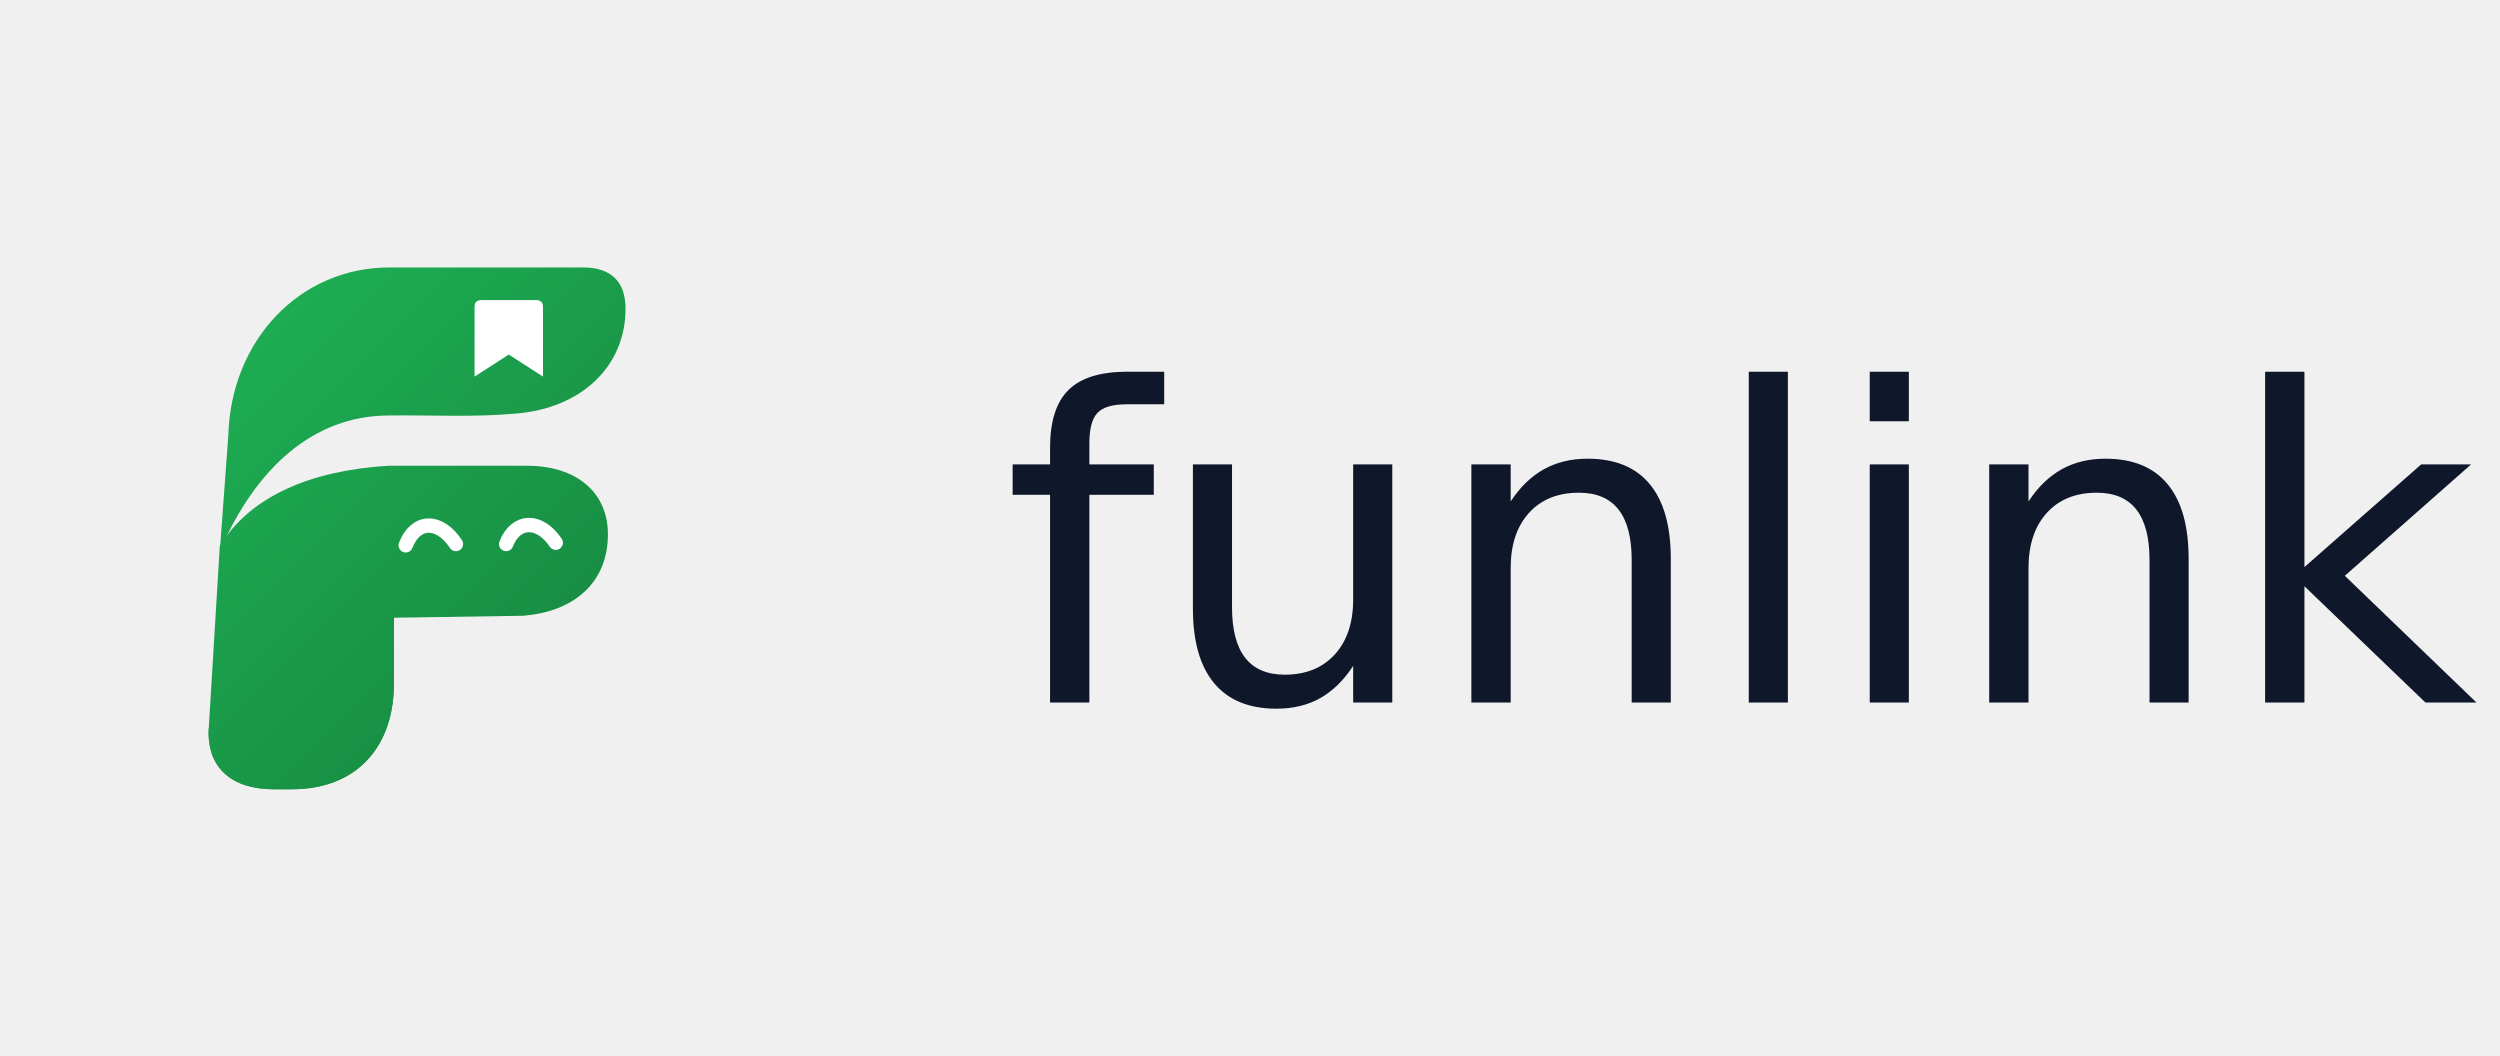
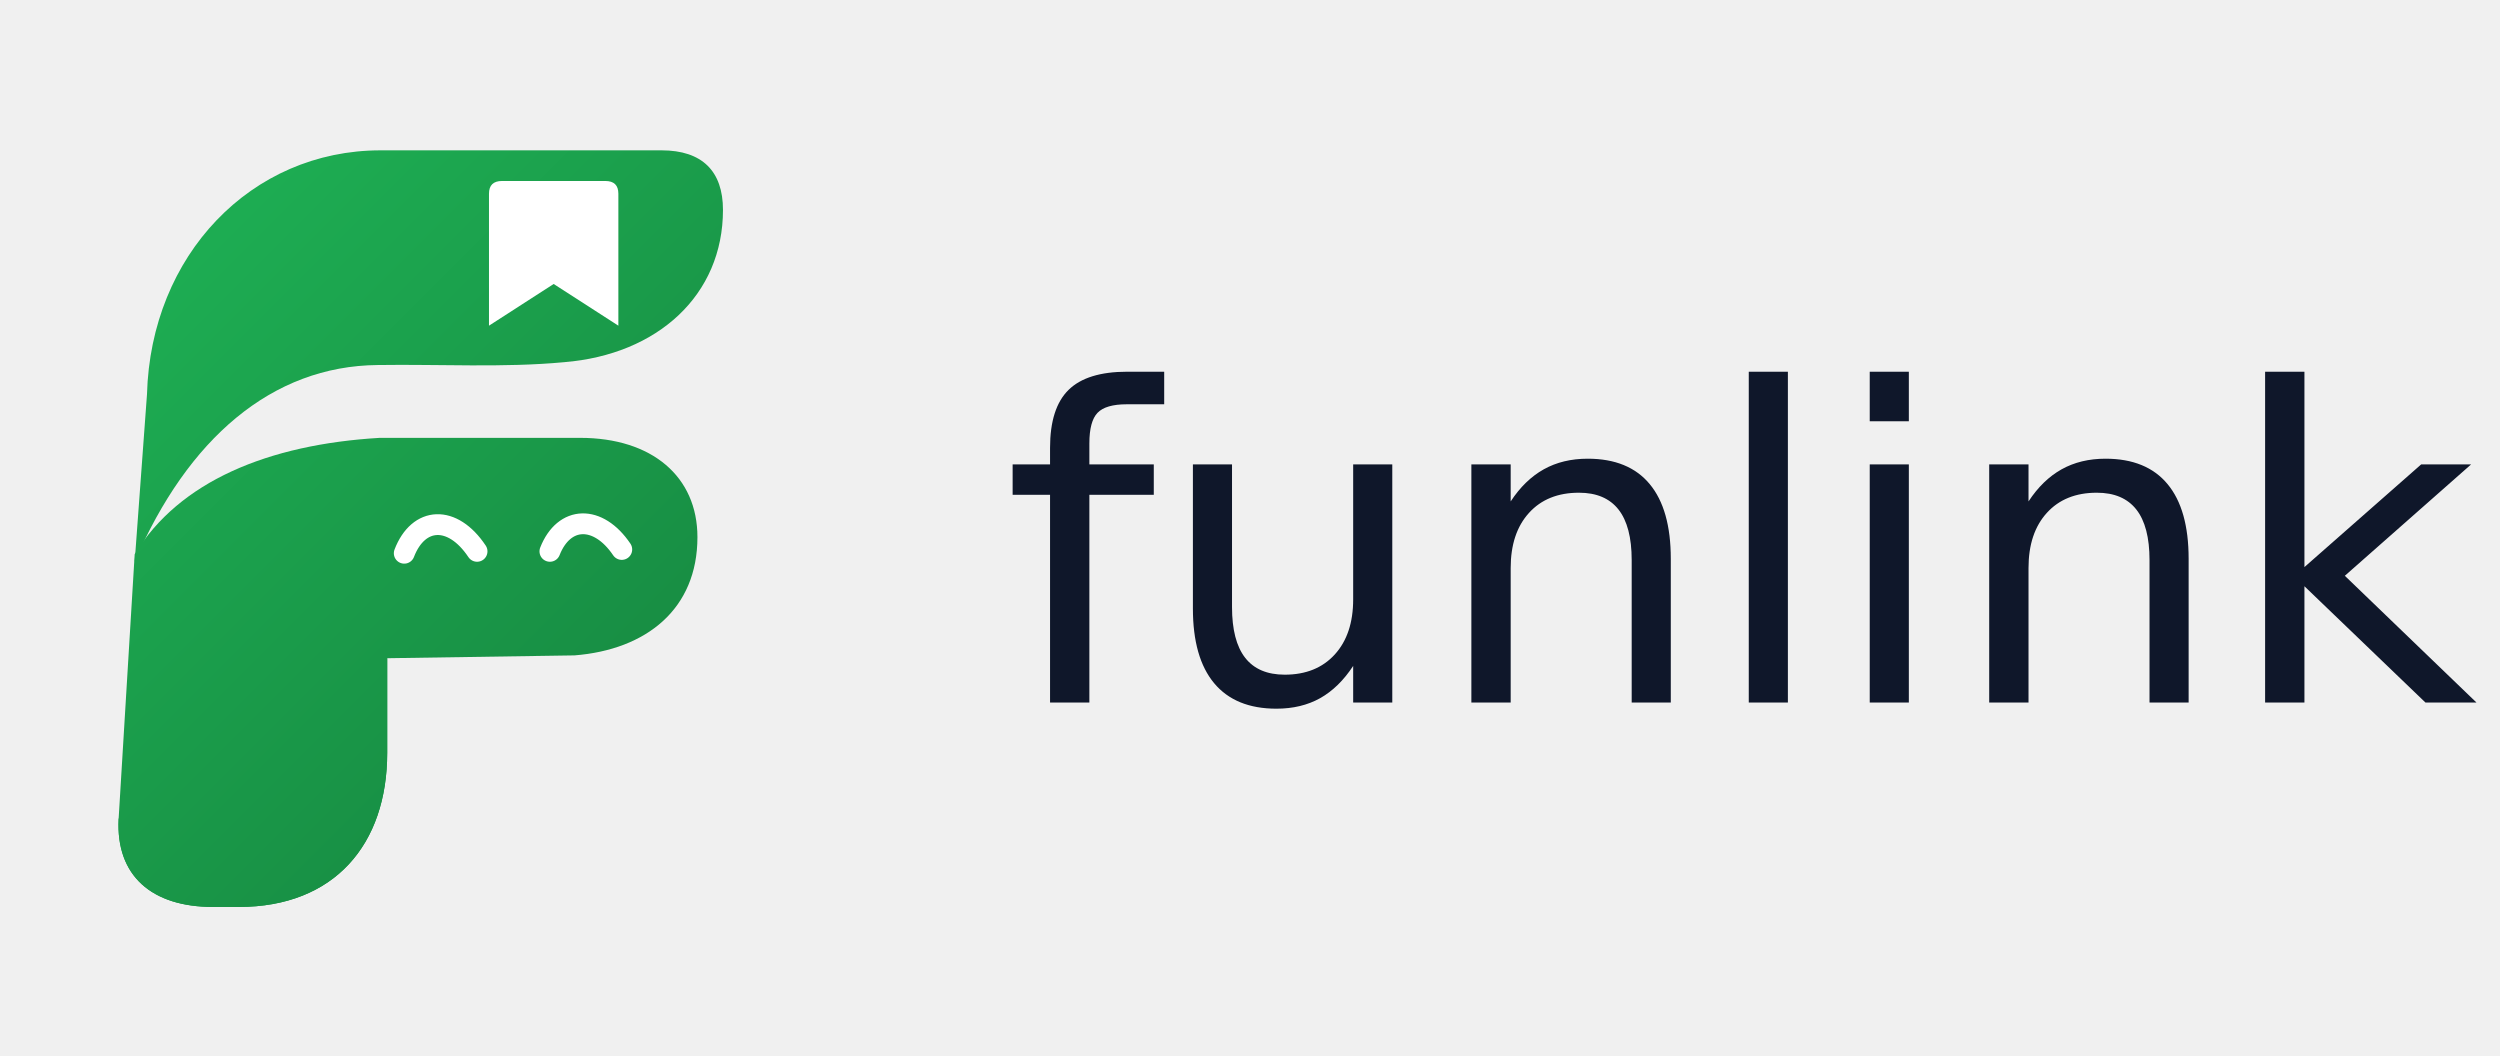
<svg xmlns="http://www.w3.org/2000/svg" viewBox="0 0 758 320" width="758" height="320" role="img" aria-label="funlink">
  <defs>
    <linearGradient id="g" x1="0" y1="0" x2="1024" y2="1024" gradientUnits="userSpaceOnUse">
      <stop offset="0" stop-color="#22C55E" />
      <stop offset="1" stop-color="#15803D" />
    </linearGradient>
  </defs>
  <g transform="translate(0,36.0) scale(0.2421875)">
-     <g transform="scale(0.8165869)">
-       <path fill="url(#g)" d="M 350 486 C 354 339 460 228 597 228 H 894 C 937 228 959 250 959 291 C 959 381 890 444 791 452 C 727 458 659 454 594 455 C 482 456 393 533 337 663 Z" />
-       <path fill="url(#g)" d="M 337 655 C 384 578 478 539 596 532 H 808 C 884 532 932 573 932 637 C 932 713 878 756 802 762 L 604 765 V 865 C 604 962 548 1028 447 1028 H 420 C 355 1028 317 995 320 935 Z" />
-       <path fill="url(#g)" d="M 320 935 C 357 840 463 768 604 765 V 865 C 604 962 548 1028 447 1028 H 420 C 355 1028 317 995 320 935 Z" />
-       <path fill="none" stroke="#FFFFFF" stroke-width="22" stroke-linecap="round" d="M 622 654 C 637 615 673 613 699 652 M 776 652 C 791 614 827 613 852 650" />
-     </g>
-     <g transform="scale(0.8165869) translate(780,336) scale(0.23) translate(-512,-512)">
-       <path fill="#FFFFFF" d="M 330 260 H 694 Q 740 260 740 305 V 770 L 512 623 L 284 770 V 305 Q 284 260 330 260 Z" />
+     <g transform="translate(512,512) scale(1.45) translate(-512,-512)">
+       <g transform="scale(0.8165869)">
+         <path fill="url(#g)" d="M 350 486 C 354 339 460 228 597 228 H 894 C 937 228 959 250 959 291 C 959 381 890 444 791 452 C 727 458 659 454 594 455 C 482 456 393 533 337 663 Z" />
+         <path fill="url(#g)" d="M 337 655 C 384 578 478 539 596 532 H 808 C 884 532 932 573 932 637 C 932 713 878 756 802 762 L 604 765 V 865 C 604 962 548 1028 447 1028 H 420 C 355 1028 317 995 320 935 Z" />
+         <path fill="url(#g)" d="M 320 935 C 357 840 463 768 604 765 V 865 C 604 962 548 1028 447 1028 H 420 C 355 1028 317 995 320 935 Z" />
+         <path fill="none" stroke="#FFFFFF" stroke-width="22" stroke-linecap="round" d="M 622 654 C 637 615 673 613 699 652 M 776 652 C 791 614 827 613 852 650" />
+       </g>
+       <g transform="scale(0.8165869) translate(780,336) scale(0.30) translate(-512,-512)">
+         <path fill="#FFFFFF" d="M 330 260 H 694 Q 740 260 740 305 V 770 L 512 623 L 284 770 V 305 Q 284 260 330 260 Z" />
+       </g>
    </g>
  </g>
  <text x="304" y="213.0" font-family="'Noto Sans SC','Source Sans 3','DejaVu Sans',sans-serif" font-size="132" font-weight="500" fill="#0F172A">funlink</text>
</svg>
